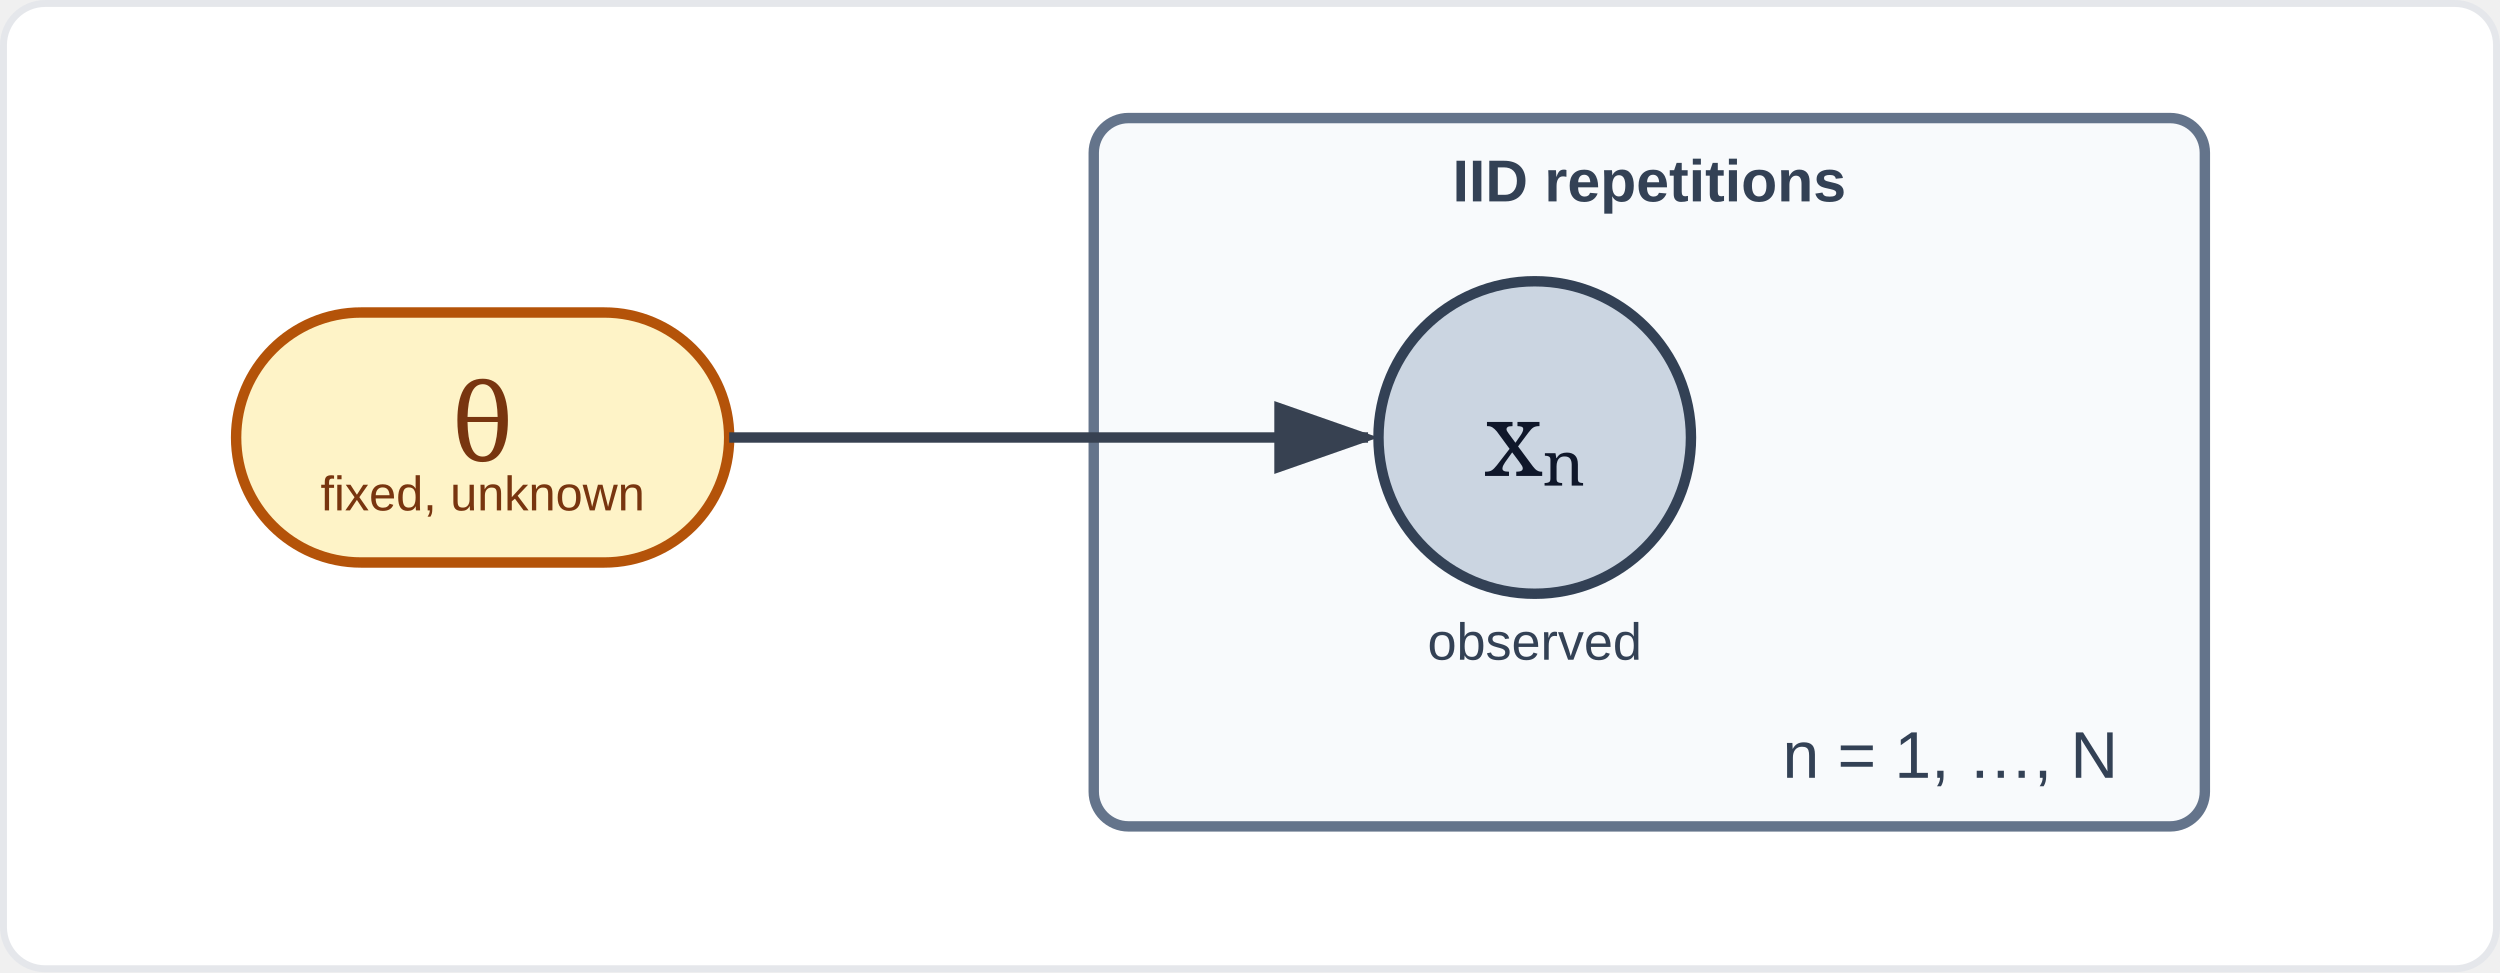
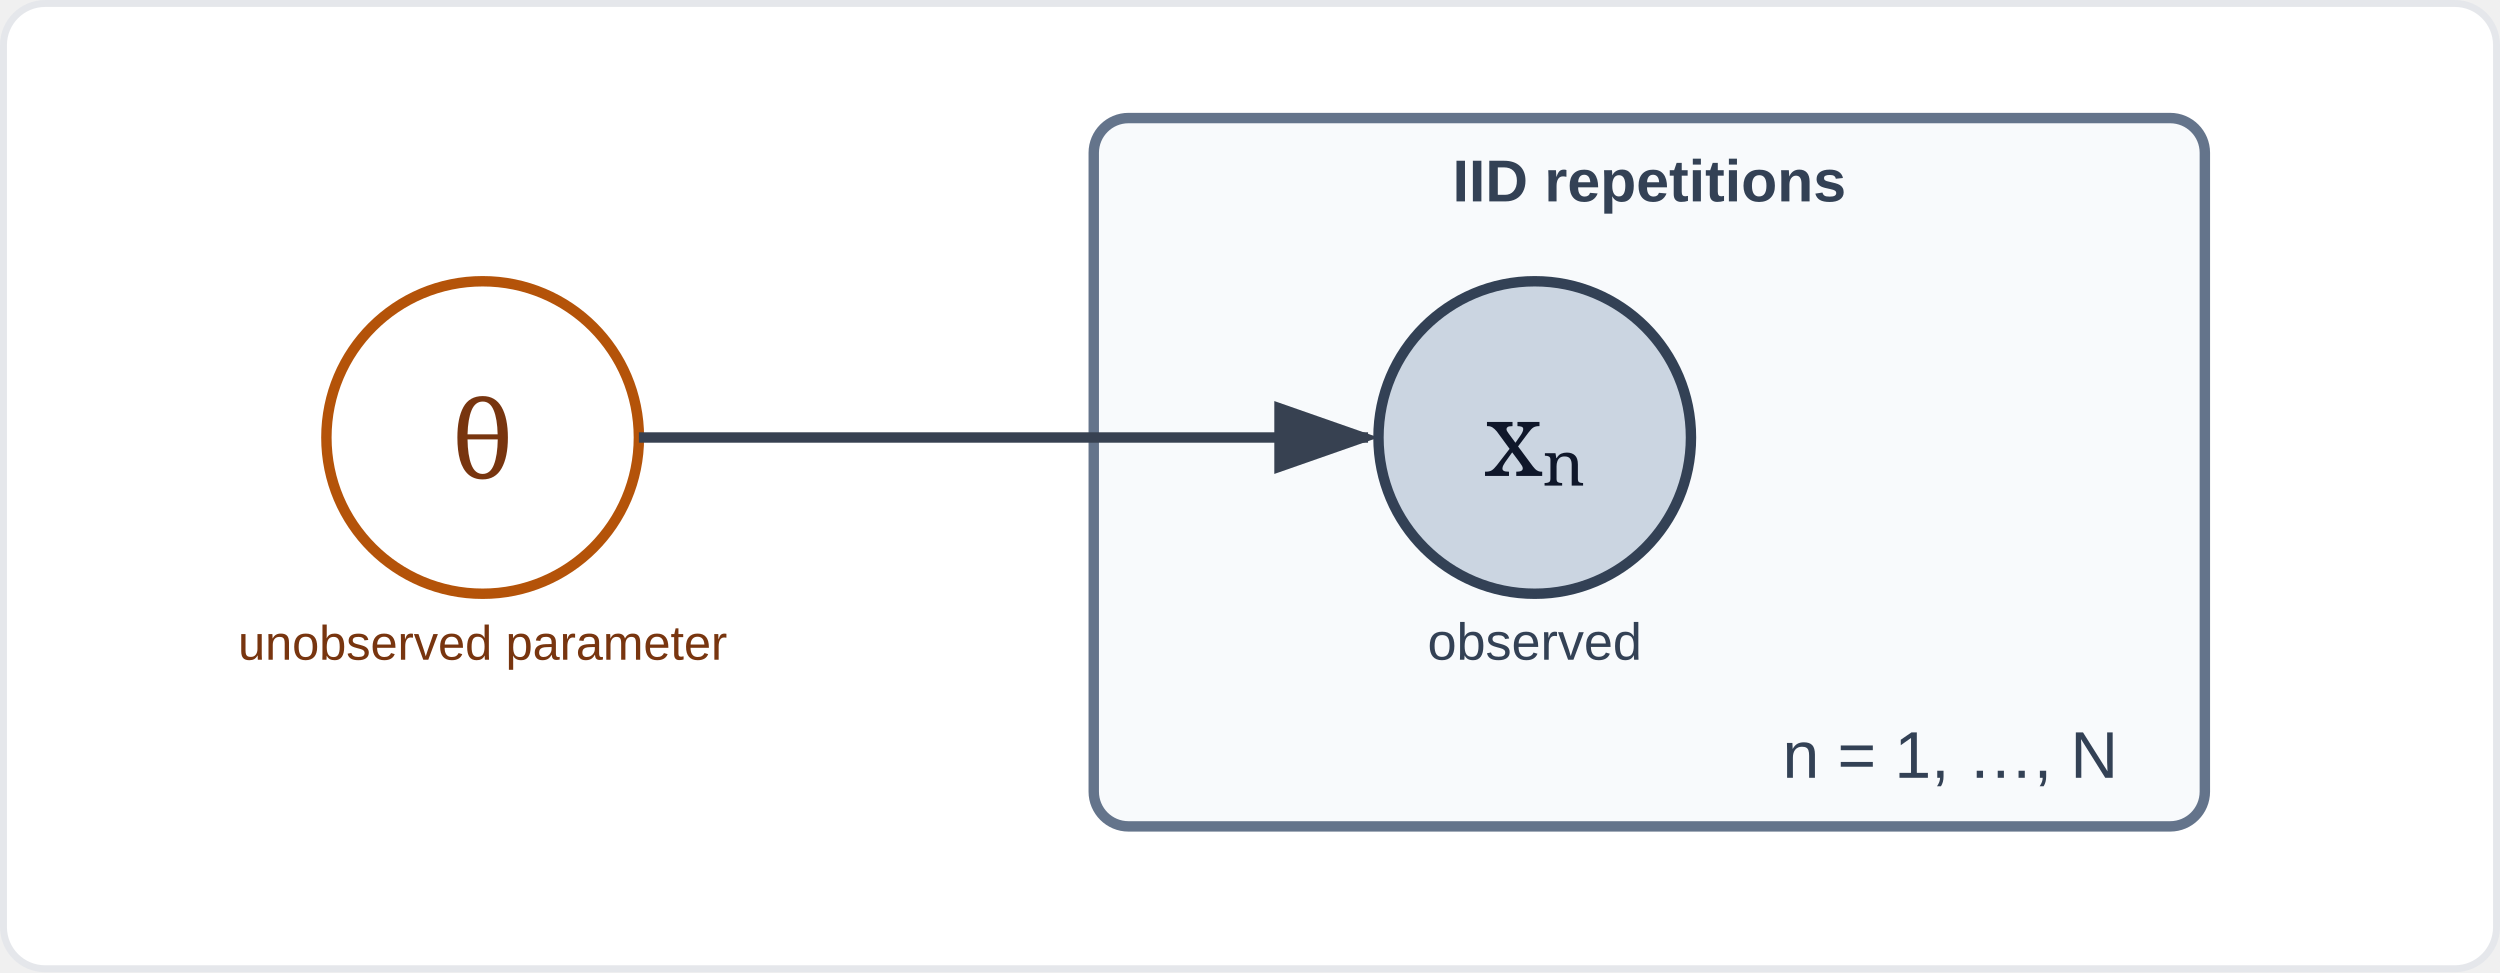
<svg xmlns="http://www.w3.org/2000/svg" width="720" height="280" viewBox="0 0 720 280" role="img" aria-labelledby="title description">
  <defs>
    <marker id="arrowhead" markerWidth="10" markerHeight="7" refX="9" refY="3.5" orient="auto">
      <polygon points="0 0, 10 3.5, 0 7" fill="#374151" />
    </marker>
  </defs>
  <rect x="1" y="1" width="718" height="278" rx="12" fill="#ffffff" stroke="#e5e7eb" stroke-width="2" />
  <rect x="315" y="34" width="320" height="204" rx="10" fill="#f8fafc" stroke="#64748b" stroke-width="3" />
  <text x="610" y="224" text-anchor="end" font-family="Arial, sans-serif" font-size="19" fill="#334155">n = 1, …, N</text>
-   <rect x="68" y="90" width="142" height="72" rx="36" fill="#fef3c7" stroke="#b45309" stroke-width="3" />
-   <text x="139" y="122" text-anchor="middle" dominant-baseline="middle" font-family="Georgia, serif" font-size="31" fill="#78350f">θ</text>
-   <text x="139" y="147" text-anchor="middle" font-family="Arial, sans-serif" font-size="14" fill="#78350f">fixed, unknown</text>
-   <line x1="210" y1="126" x2="394" y2="126" stroke="#374151" stroke-width="3" marker-end="url(#arrowhead)" />
+   <circle cx="139" cy="126" r="45" fill="#ffffff" stroke="#b45309" stroke-width="3" />
+   <text x="139" y="127" text-anchor="middle" dominant-baseline="middle" font-family="Georgia, serif" font-size="31" fill="#78350f">θ</text>
+   <text x="139" y="190" text-anchor="middle" font-family="Arial, sans-serif" font-size="14" fill="#78350f">unobserved parameter</text>
+   <line x1="184" y1="126" x2="394" y2="126" stroke="#374151" stroke-width="3" marker-end="url(#arrowhead)" />
  <circle cx="442" cy="126" r="45" fill="#cbd5e1" stroke="#334155" stroke-width="3" />
  <text x="442" y="127" text-anchor="middle" dominant-baseline="middle" font-family="Georgia, serif" font-size="29" fill="#0f172a">xₙ</text>
  <text x="442" y="190" text-anchor="middle" font-family="Arial, sans-serif" font-size="15" fill="#334155">observed</text>
  <text x="475" y="58" text-anchor="middle" font-family="Arial, sans-serif" font-size="17" font-weight="bold" fill="#334155">IID repetitions</text>
</svg>
